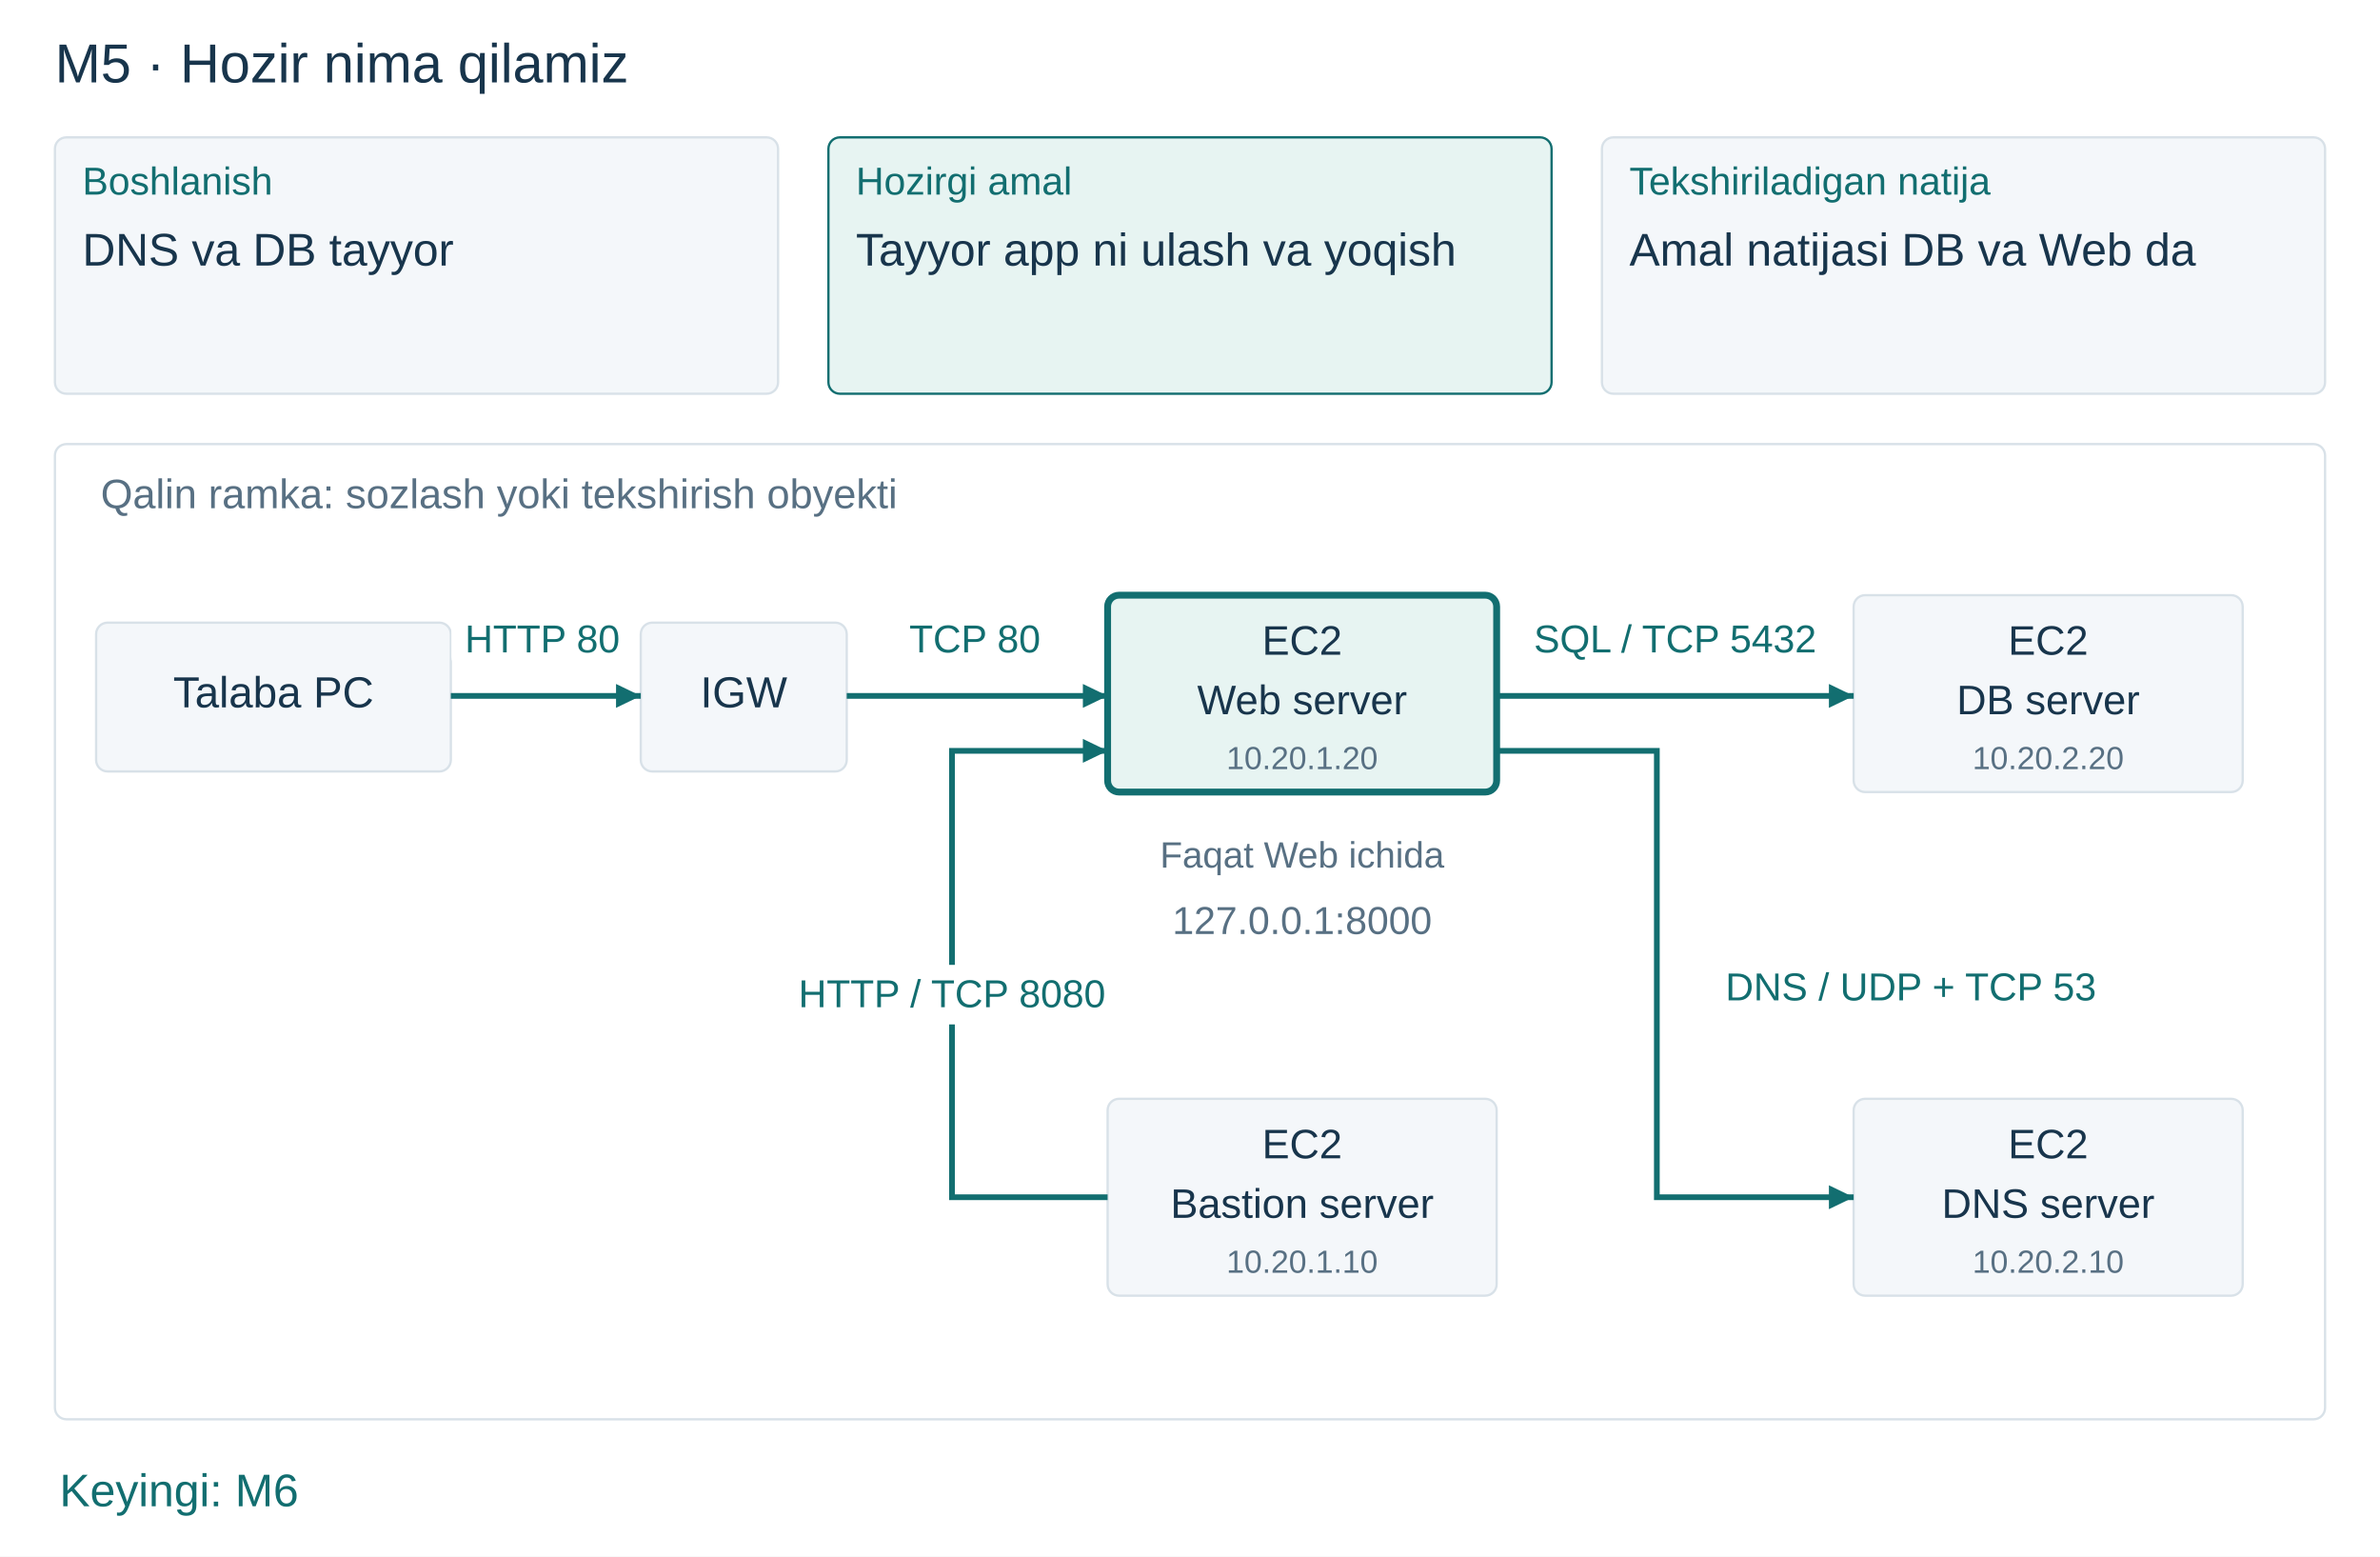
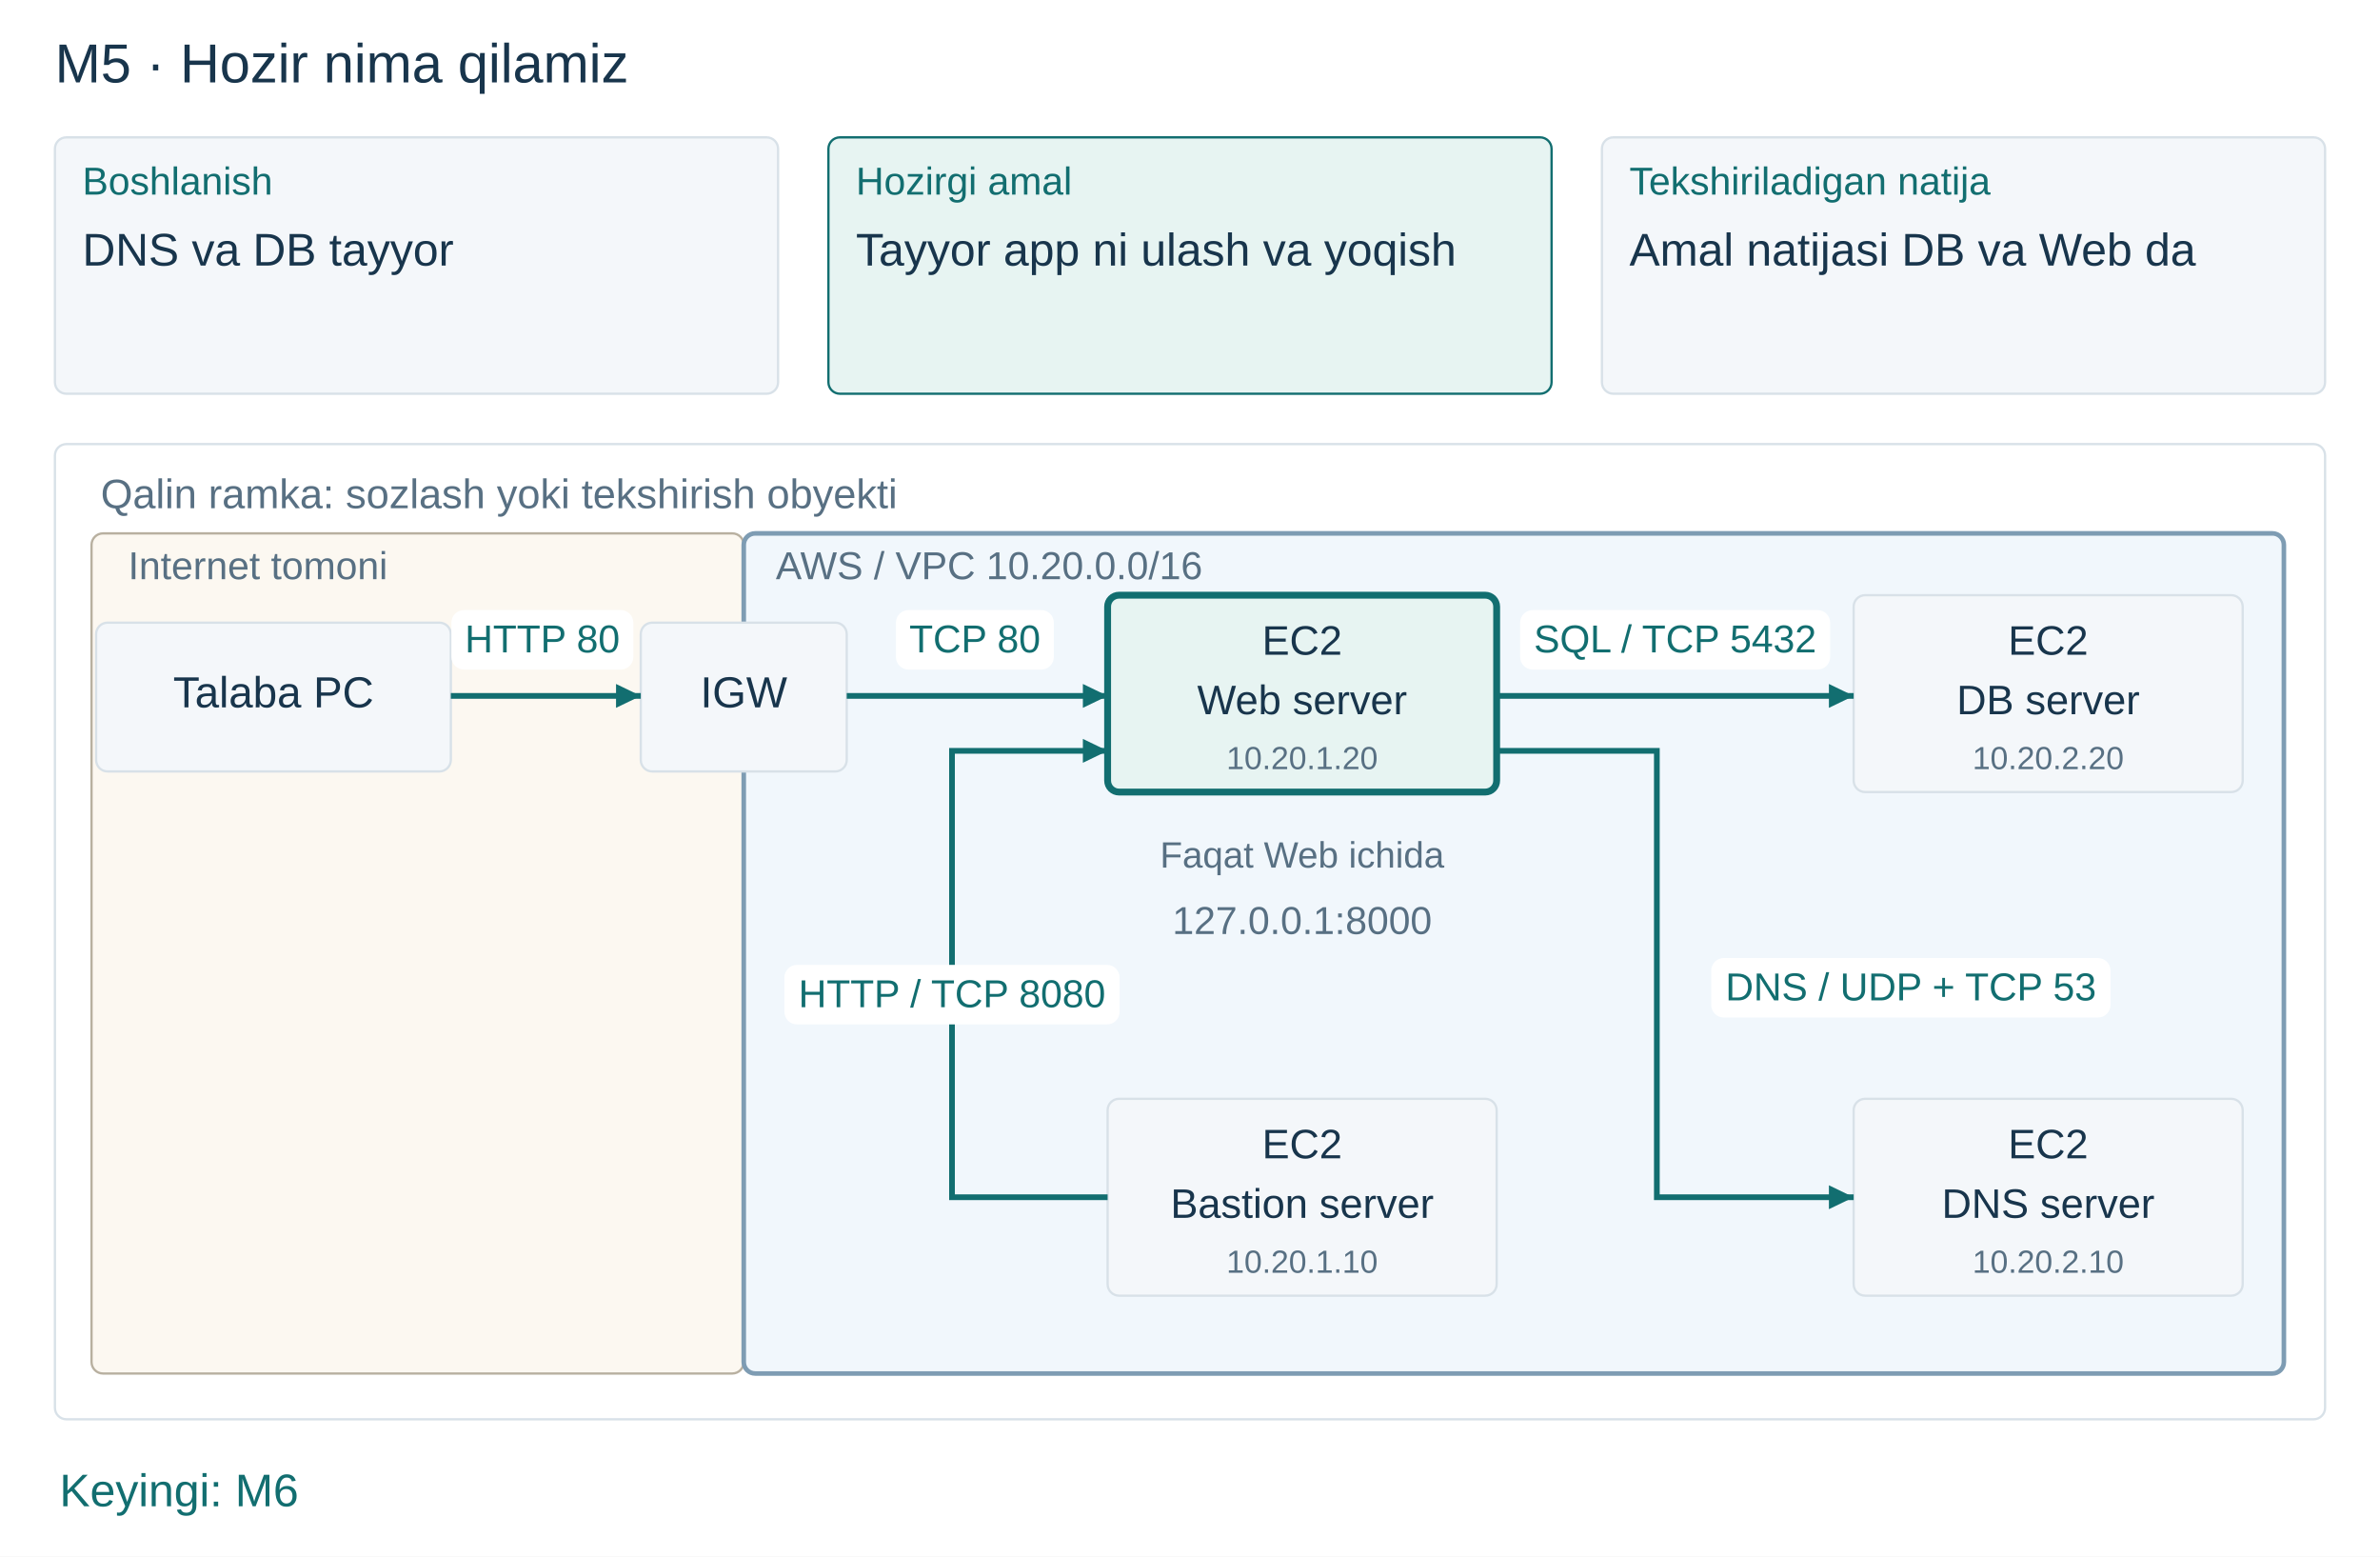
<svg xmlns="http://www.w3.org/2000/svg" width="1040" height="680" viewBox="0 0 1040 680" role="img">
  <rect width="1040" height="680" fill="white" />
  <text x="24" y="36" font-size="24" font-family="Arial,MS Gothic,sans-serif" fill="#18354c">M5 · Hozir nima qilamiz</text>
  <rect x="24" y="60" width="316" height="112" rx="5" fill="#f4f7fa" stroke="#d8e1e8" stroke-width="1" />
  <text x="36" y="85" font-size="17" font-family="Arial,MS Gothic,sans-serif" fill="#126e70">Boshlanish</text>
  <text x="36" y="116" font-size="20" font-family="Arial,MS Gothic,sans-serif" fill="#18354c">DNS va DB tayyor</text>
  <rect x="362" y="60" width="316" height="112" rx="5" fill="#e7f4f2" stroke="#126e70" stroke-width="1" />
  <text x="374" y="85" font-size="17" font-family="Arial,MS Gothic,sans-serif" fill="#126e70">Hozirgi amal</text>
  <text x="374" y="116" font-size="20" font-family="Arial,MS Gothic,sans-serif" fill="#18354c">Tayyor app ni ulash va yoqish</text>
  <rect x="700" y="60" width="316" height="112" rx="5" fill="#f4f7fa" stroke="#d8e1e8" stroke-width="1" />
  <text x="712" y="85" font-size="17" font-family="Arial,MS Gothic,sans-serif" fill="#126e70">Tekshiriladigan natija</text>
  <text x="712" y="116" font-size="20" font-family="Arial,MS Gothic,sans-serif" fill="#18354c">Amal natijasi DB va Web da</text>
  <rect x="24" y="194" width="992" height="426" rx="5" fill="white" stroke="#d8e1e8" stroke-width="1" />
  <text x="44" y="222" font-size="18" font-family="Arial,MS Gothic,sans-serif" fill="#587083">Qalin ramka: sozlash yoki tekshirish obyekti</text>
+   <rect x="40" y="233" width="285" height="367" rx="5" fill="#fcf8f1" stroke="#b8b0a0" stroke-width="1" />
+   <rect x="325" y="233" width="673" height="367" rx="5" fill="#f1f7fc" stroke="#7e9cb3" stroke-width="2" />
+   <text x="56" y="253" font-size="17" font-family="Arial,MS Gothic,sans-serif" fill="#587083">Internet tomoni</text>
+   <text x="339" y="253" font-size="17" font-family="Arial,MS Gothic,sans-serif" fill="#587083">AWS / VPC 10.20.0.0/16</text>
  <rect x="42" y="272" width="155" height="65" rx="5" fill="#f4f7fa" stroke="#d8e1e8" stroke-width="1" />
  <text x="119.5" y="309" font-size="19" font-family="Arial,MS Gothic,sans-serif" fill="#18354c" text-anchor="middle">Talaba PC</text>
  <rect x="280" y="272" width="90" height="65" rx="5" fill="#f4f7fa" stroke="#d8e1e8" stroke-width="1" />
  <text x="325.0" y="309" font-size="19" font-family="Arial,MS Gothic,sans-serif" fill="#18354c" text-anchor="middle">IGW</text>
  <rect x="484" y="260" width="170" height="86" rx="5" fill="#e7f4f2" stroke="#126e70" stroke-width="3" />
  <text x="569.0" y="286" font-size="18" font-family="Arial,MS Gothic,sans-serif" fill="#18354c" text-anchor="middle">EC2</text>
  <text x="569.0" y="312" font-size="18" font-family="Arial,MS Gothic,sans-serif" fill="#18354c" text-anchor="middle">Web server</text>
  <text x="569.0" y="336" font-size="14" font-family="Arial,MS Gothic,sans-serif" fill="#587083" text-anchor="middle">10.20.1.20</text>
  <rect x="810" y="260" width="170" height="86" rx="5" fill="#f4f7fa" stroke="#d8e1e8" stroke-width="1" />
  <text x="895.0" y="286" font-size="18" font-family="Arial,MS Gothic,sans-serif" fill="#18354c" text-anchor="middle">EC2</text>
  <text x="895.0" y="312" font-size="18" font-family="Arial,MS Gothic,sans-serif" fill="#18354c" text-anchor="middle">DB server</text>
  <text x="895.0" y="336" font-size="14" font-family="Arial,MS Gothic,sans-serif" fill="#587083" text-anchor="middle">10.20.2.20</text>
  <rect x="484" y="480" width="170" height="86" rx="5" fill="#f4f7fa" stroke="#d8e1e8" stroke-width="1" />
  <text x="569.0" y="506" font-size="18" font-family="Arial,MS Gothic,sans-serif" fill="#18354c" text-anchor="middle">EC2</text>
  <text x="569.0" y="532" font-size="18" font-family="Arial,MS Gothic,sans-serif" fill="#18354c" text-anchor="middle">Bastion server</text>
  <text x="569.0" y="556" font-size="14" font-family="Arial,MS Gothic,sans-serif" fill="#587083" text-anchor="middle">10.20.1.10</text>
  <rect x="810" y="480" width="170" height="86" rx="5" fill="#f4f7fa" stroke="#d8e1e8" stroke-width="1" />
  <text x="895.0" y="506" font-size="18" font-family="Arial,MS Gothic,sans-serif" fill="#18354c" text-anchor="middle">EC2</text>
  <text x="895.0" y="532" font-size="18" font-family="Arial,MS Gothic,sans-serif" fill="#18354c" text-anchor="middle">DNS server</text>
  <text x="895.0" y="556" font-size="14" font-family="Arial,MS Gothic,sans-serif" fill="#587083" text-anchor="middle">10.20.2.10</text>
  <polyline points="197,304 280,304" fill="none" stroke="#126e70" stroke-width="2.5" />
  <polygon points="280.00,304.00 269.19,309.22 269.19,298.78" fill="#126e70" />
  <rect x="197.754" y="267" width="78.492" height="25" rx="5" fill="white" stroke="white" stroke-width="1" />
  <text x="237" y="285" font-size="17" font-family="Arial,MS Gothic,sans-serif" fill="#126e70" text-anchor="middle">HTTP 80</text>
  <polyline points="370,304 484,304" fill="none" stroke="#126e70" stroke-width="2.5" />
  <polygon points="484.00,304.00 473.19,309.22 473.19,298.78" fill="#126e70" />
  <rect x="392.004" y="267" width="67.992" height="25" rx="5" fill="white" stroke="white" stroke-width="1" />
  <text x="426" y="285" font-size="17" font-family="Arial,MS Gothic,sans-serif" fill="#126e70" text-anchor="middle">TCP 80</text>
  <polyline points="654,304 810,304" fill="none" stroke="#126e70" stroke-width="2.5" />
  <polygon points="810.00,304.00 799.19,309.22 799.19,298.78" fill="#126e70" />
  <rect x="664.762" y="267" width="134.477" height="25" rx="5" fill="white" stroke="white" stroke-width="1" />
  <text x="732" y="285" font-size="17" font-family="Arial,MS Gothic,sans-serif" fill="#126e70" text-anchor="middle">SQL / TCP 5432</text>
  <polyline points="484,523 416,523 416,328 484,328" fill="none" stroke="#126e70" stroke-width="2.5" />
  <polygon points="484.00,328.00 473.19,333.22 473.19,322.78" fill="#126e70" />
  <rect x="343.262" y="422" width="145.477" height="25" rx="5" fill="white" stroke="white" stroke-width="1" />
  <text x="416" y="440" font-size="17" font-family="Arial,MS Gothic,sans-serif" fill="#126e70" text-anchor="middle">HTTP / TCP 8080</text>
  <polyline points="654,328 724,328 724,523 810,523" fill="none" stroke="#126e70" stroke-width="2.5" />
  <polygon points="810.00,523.00 799.19,528.22 799.19,517.78" fill="#126e70" />
  <rect x="748.262" y="419" width="173.477" height="25" rx="5" fill="white" stroke="white" stroke-width="1" />
  <text x="835" y="437" font-size="17" font-family="Arial,MS Gothic,sans-serif" fill="#126e70" text-anchor="middle">DNS / UDP + TCP 53</text>
  <text x="569" y="379" font-size="16" font-family="Arial,MS Gothic,sans-serif" fill="#587083" text-anchor="middle">Faqat Web ichida</text>
  <text x="569" y="408" font-size="17" font-family="Arial,MS Gothic,sans-serif" fill="#587083" text-anchor="middle">127.0.0.1:8000</text>
  <text x="26" y="658" font-size="20" font-family="Arial,MS Gothic,sans-serif" fill="#126e70">Keyingi: M6</text>
</svg>
